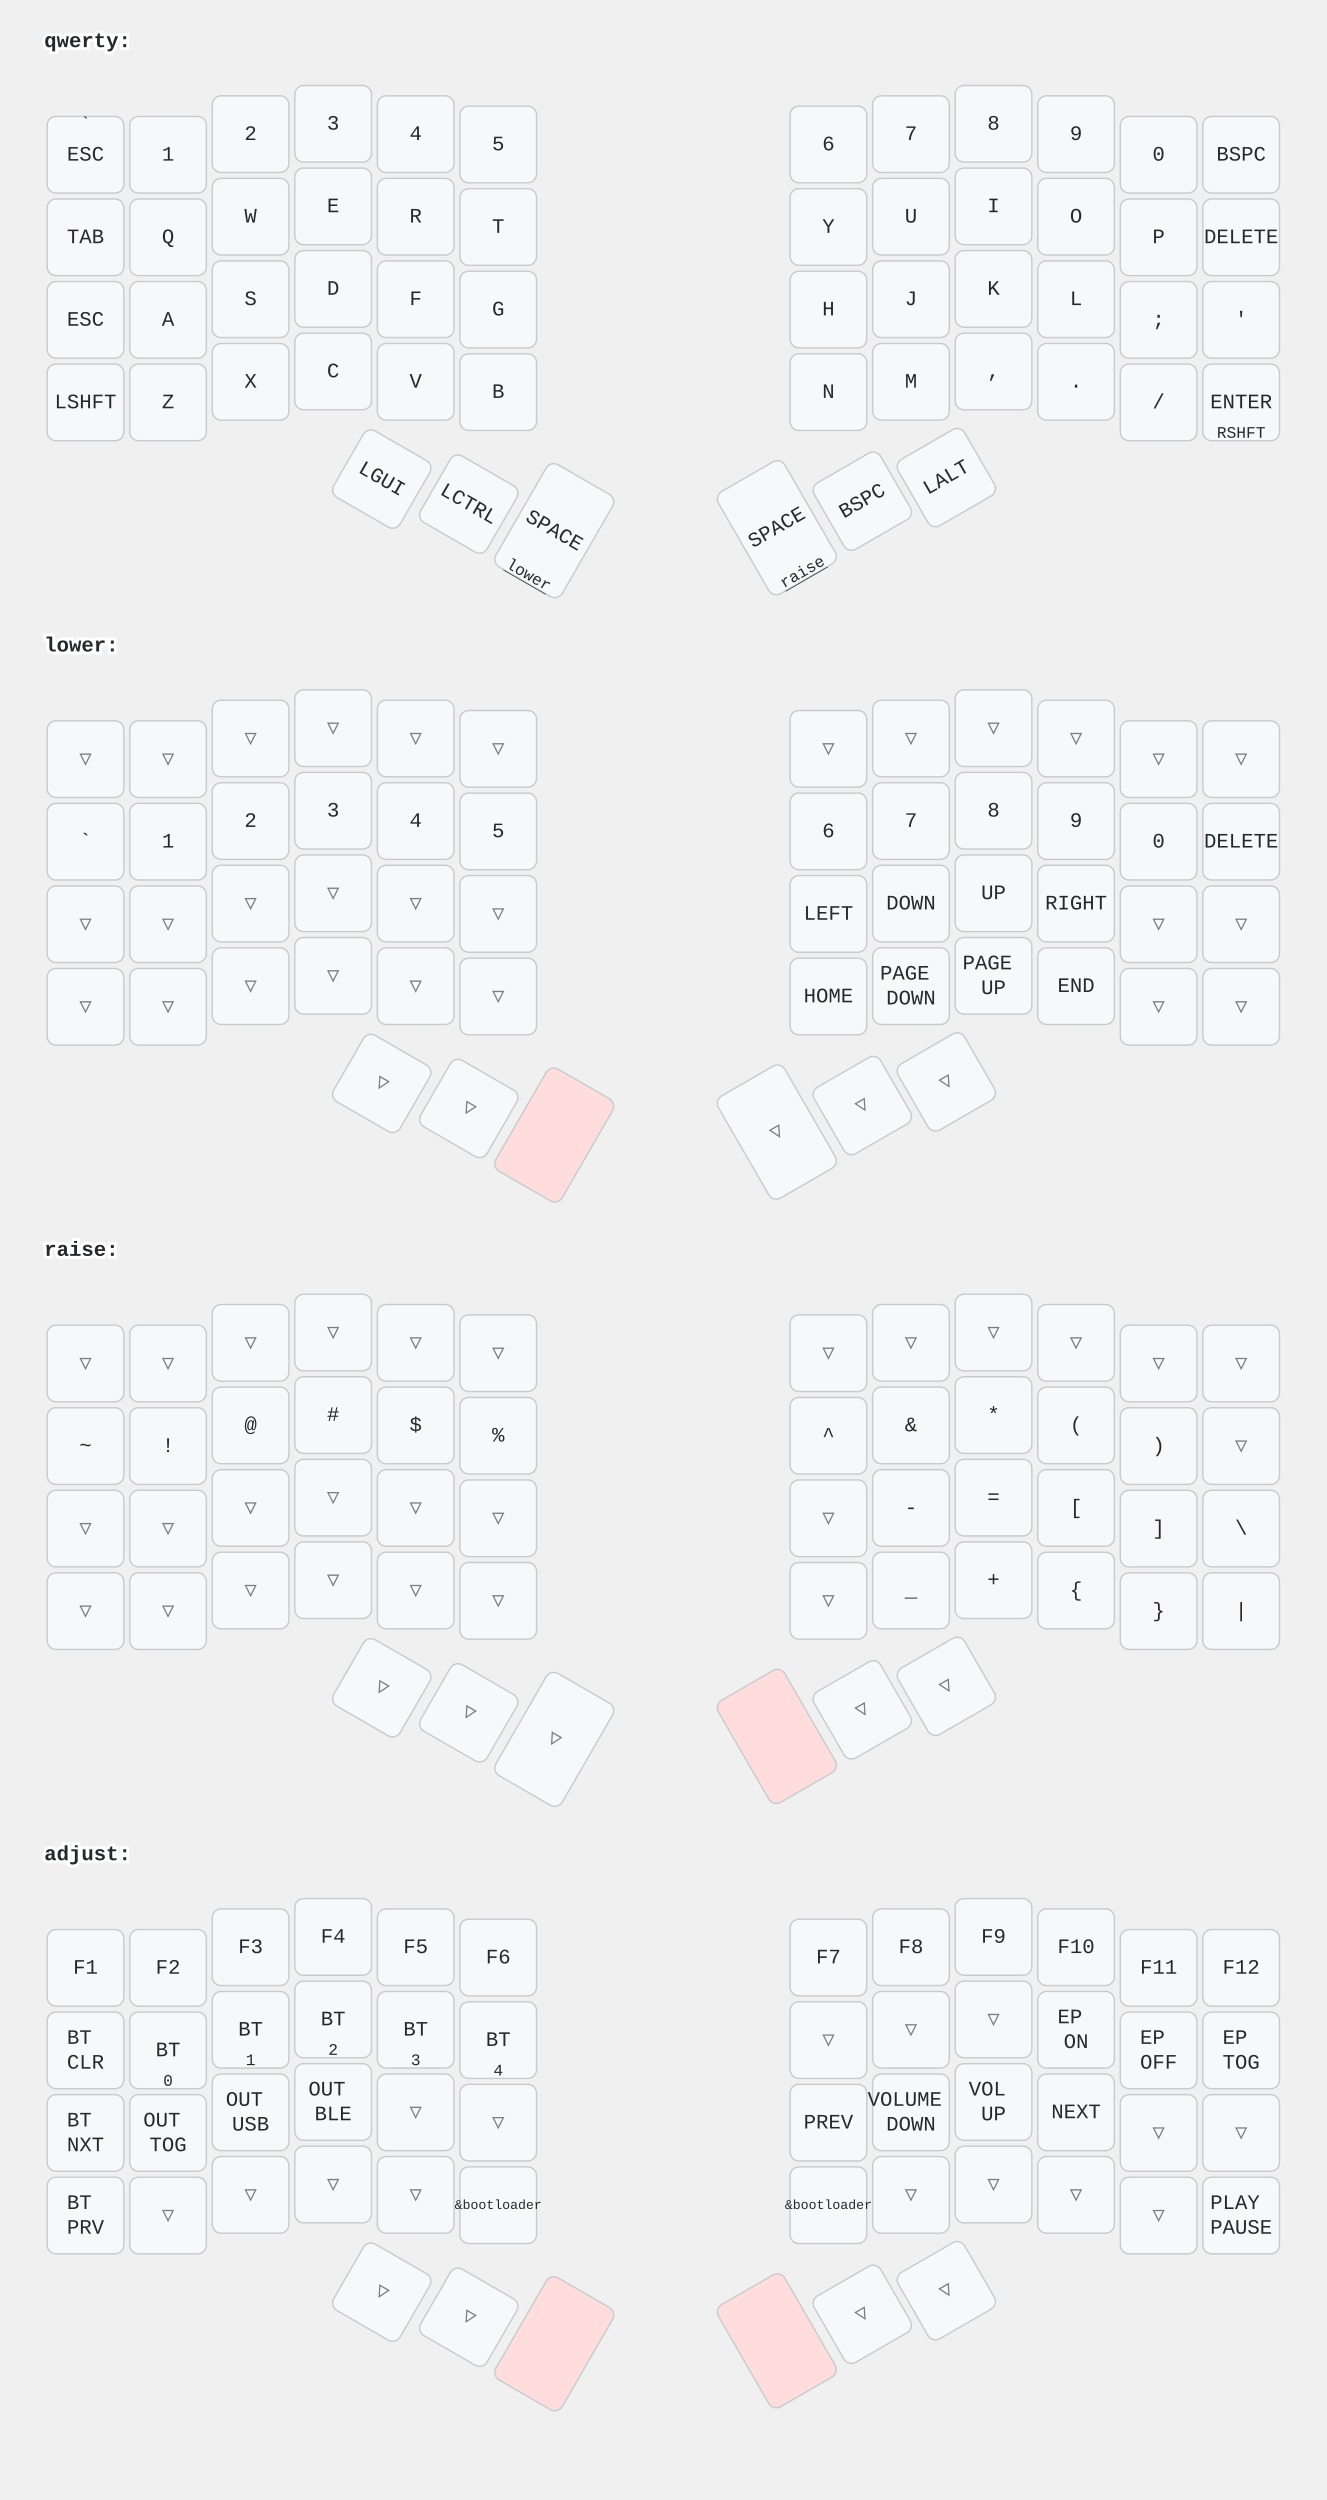
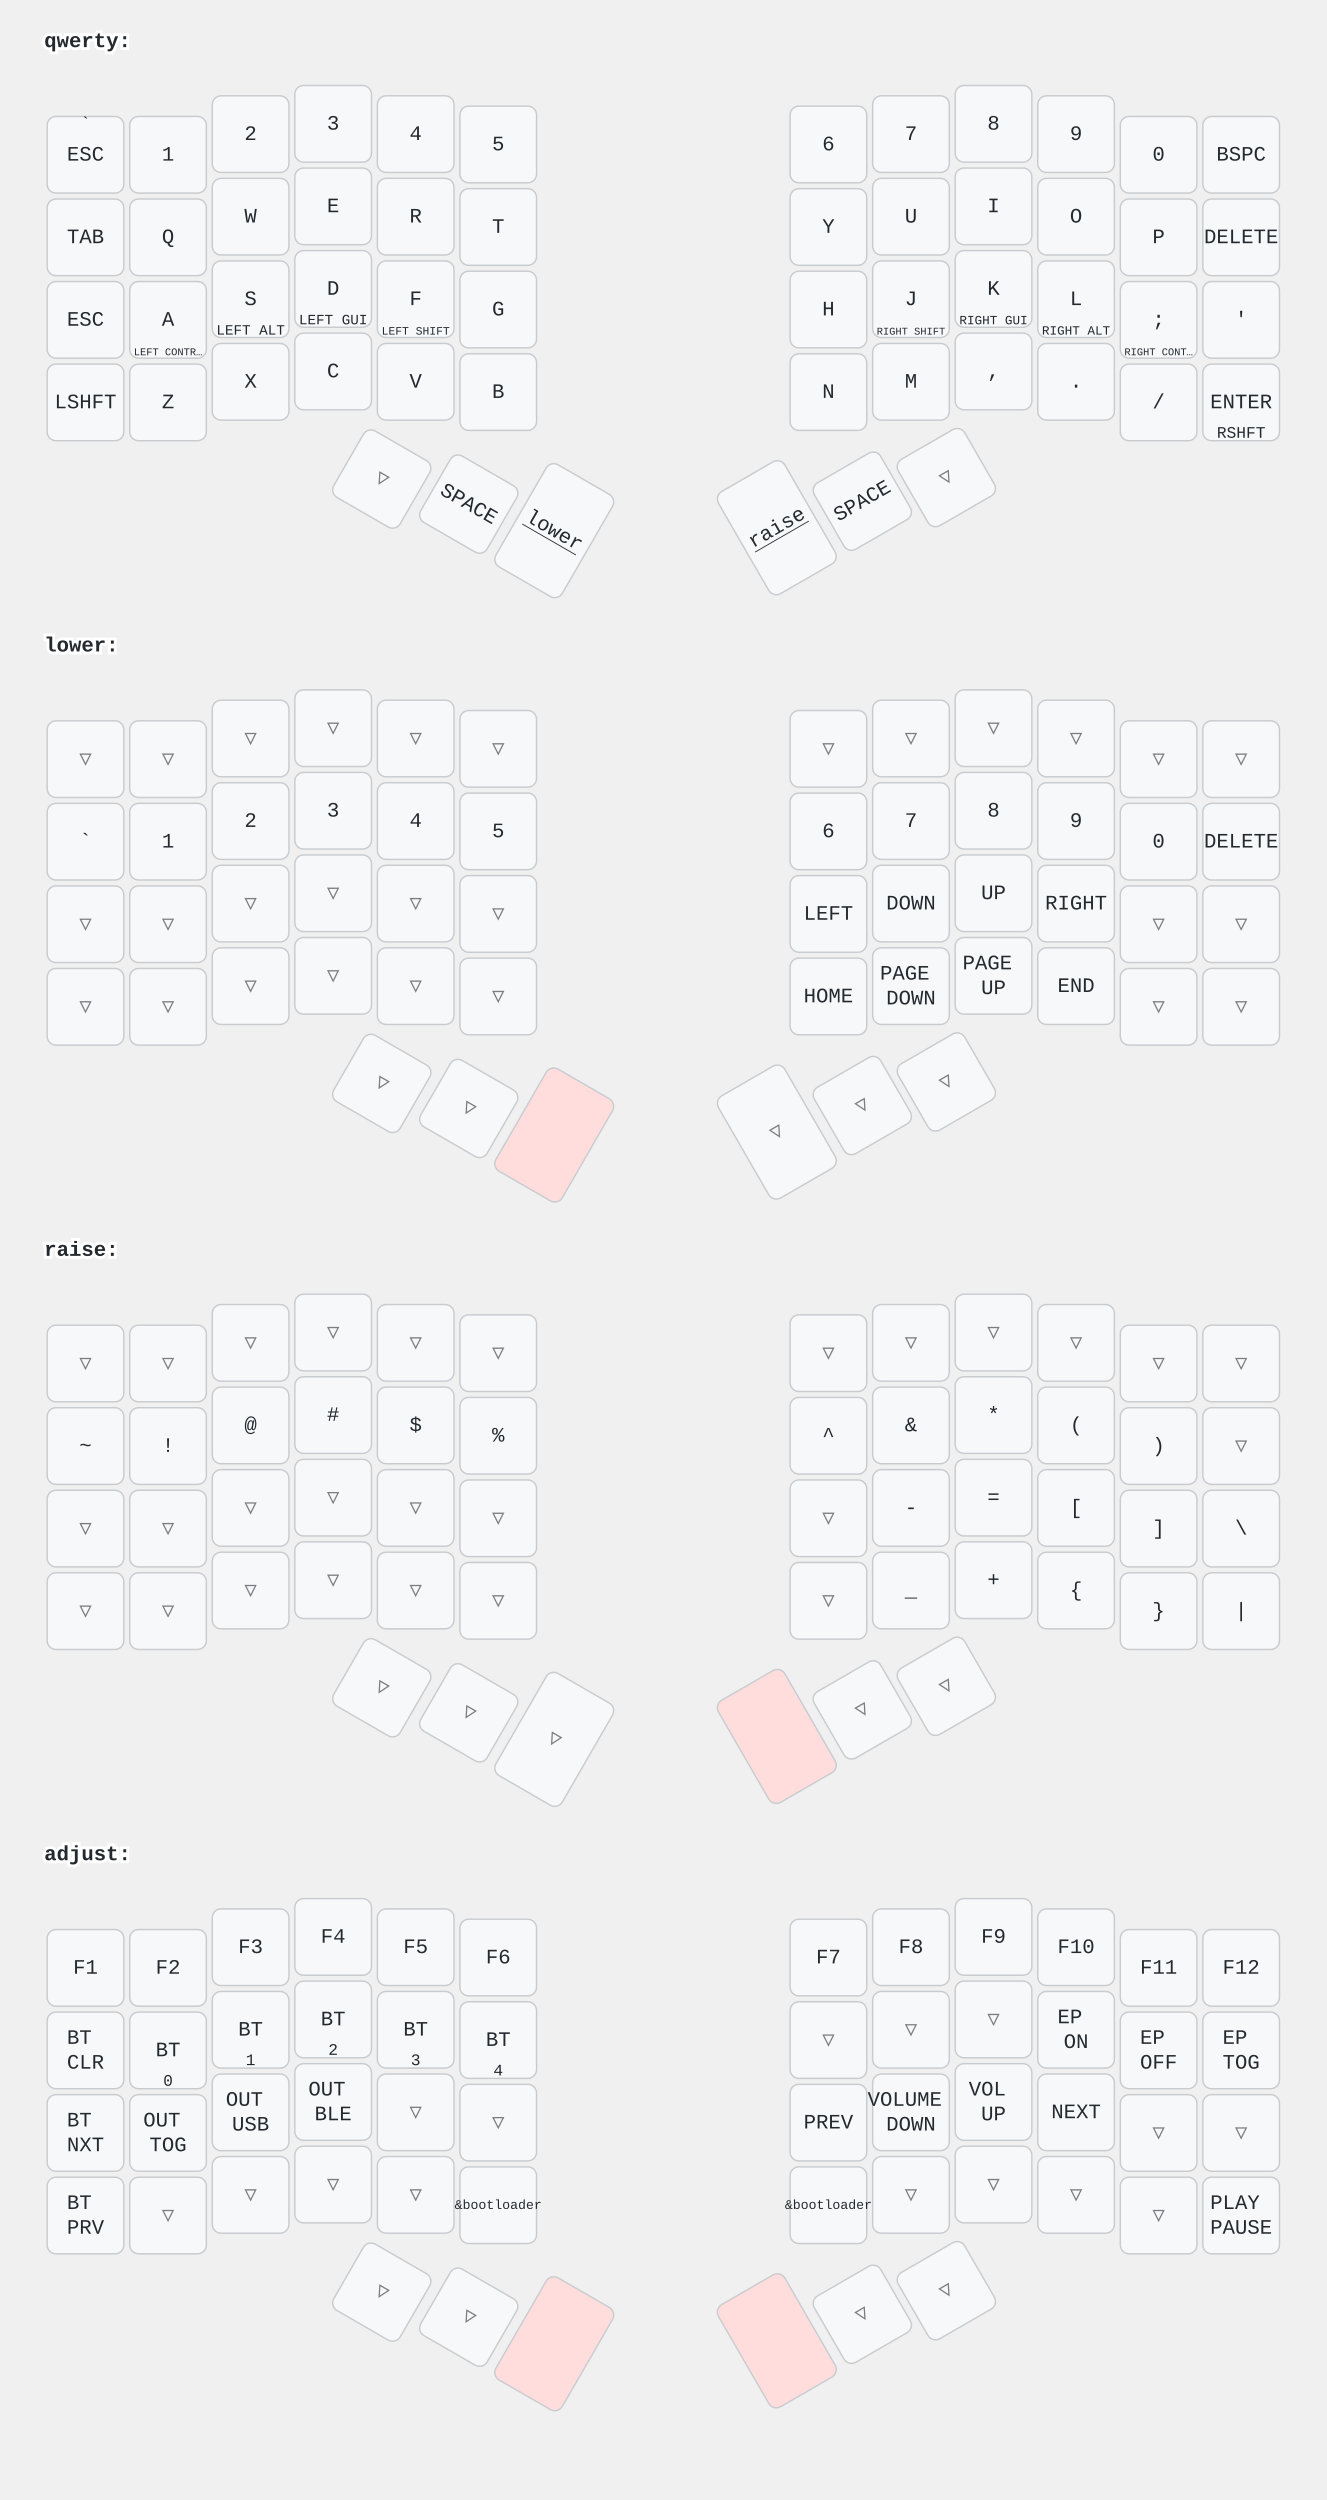
<svg xmlns="http://www.w3.org/2000/svg" width="900" height="1696" viewBox="0 0 900 1696" class="keymap">
  <style>/* inherit to force styles through use tags */
svg path {
    fill: inherit;
}

/* font and background color specifications */
svg.keymap {
    font-family: SFMono-Regular,Consolas,Liberation Mono,Menlo,monospace;
    font-size: 14px;
    font-kerning: normal;
    text-rendering: optimizeLegibility;
    fill: #24292e;
}

/* default key styling */
rect.key {
    fill: #f6f8fa;
}

rect.key, rect.combo {
    stroke: #c9cccf;
    stroke-width: 1;
}

/* default key side styling, only used is draw_key_sides is set */
rect.side {
    filter: brightness(90%);
}

/* color accent for combo boxes */
rect.combo, rect.combo-separate {
    fill: #cdf;
}

/* color accent for held keys */
rect.held, rect.combo.held {
    fill: #fdd;
}

/* color accent for ghost (optional) keys */
rect.ghost, rect.combo.ghost {
    stroke-dasharray: 4, 4;
    stroke-width: 2;
}

text {
    text-anchor: middle;
    dominant-baseline: middle;
}

/* styling for layer labels */
text.label {
    font-weight: bold;
    text-anchor: start;
    stroke: white;
    stroke-width: 4;
    paint-order: stroke;
}

/* styling for optional footer */
text.footer {
    text-anchor: end;
    dominant-baseline: auto;
    stroke: white;
    stroke-width: 4;
    paint-order: stroke;
}

/* styling for combo tap, and key non-tap label text */
text.combo, text.hold, text.shifted, text.left, text.right {
    font-size: 11px;
}

text.hold {
    text-anchor: middle;
    dominant-baseline: auto;
}

text.shifted {
    text-anchor: middle;
    dominant-baseline: hanging;
}

text.left {
    text-anchor: start;
}

text.right {
    text-anchor: end;
}

text.layer-activator {
    text-decoration: underline;
}

/* styling for hold/shifted label text in combo box */
text.combo.hold, text.combo.shifted, text.combo.left, text.combo.right {
    font-size: 8px;
}

/* lighter symbol for transparent keys */
text.trans {
    fill: #7b7e81;
}

/* styling for combo dendrons */
path.combo {
    stroke-width: 1;
    stroke: gray;
    fill: none;
}

/* Start Tabler Icons Cleanup */
/* cannot use height/width with glyphs */
.icon-tabler &gt; path {
    fill: inherit;
    stroke: inherit;
    stroke-width: 2;
}
/* hide tabler's default box */
.icon-tabler &gt; path[stroke="none"][fill="none"] {
    visibility: hidden;
}
/* End Tabler Icons Cleanup */
</style>
  <g transform="translate(30, 0)" class="layer-qwerty">
    <text x="0" y="28" class="label" id="qwerty">qwerty:</text>
    <g transform="translate(0, 56)">
      <g transform="translate(28, 49)" class="key keypos-0">
        <rect rx="6" ry="6" x="-26" y="-26" width="52" height="52" class="key" />
        <text x="0" y="0" class="key tap">ESC</text>
        <text x="0" y="-24" class="key shifted">`</text>
      </g>
      <g transform="translate(84, 49)" class="key keypos-1">
        <rect rx="6" ry="6" x="-26" y="-26" width="52" height="52" class="key" />
        <text x="0" y="0" class="key tap">1</text>
      </g>
      <g transform="translate(140, 35)" class="key keypos-2">
        <rect rx="6" ry="6" x="-26" y="-26" width="52" height="52" class="key" />
        <text x="0" y="0" class="key tap">2</text>
      </g>
      <g transform="translate(196, 28)" class="key keypos-3">
        <rect rx="6" ry="6" x="-26" y="-26" width="52" height="52" class="key" />
        <text x="0" y="0" class="key tap">3</text>
      </g>
      <g transform="translate(252, 35)" class="key keypos-4">
        <rect rx="6" ry="6" x="-26" y="-26" width="52" height="52" class="key" />
        <text x="0" y="0" class="key tap">4</text>
      </g>
      <g transform="translate(308, 42)" class="key keypos-5">
        <rect rx="6" ry="6" x="-26" y="-26" width="52" height="52" class="key" />
        <text x="0" y="0" class="key tap">5</text>
      </g>
      <g transform="translate(532, 42)" class="key keypos-6">
        <rect rx="6" ry="6" x="-26" y="-26" width="52" height="52" class="key" />
        <text x="0" y="0" class="key tap">6</text>
      </g>
      <g transform="translate(588, 35)" class="key keypos-7">
        <rect rx="6" ry="6" x="-26" y="-26" width="52" height="52" class="key" />
        <text x="0" y="0" class="key tap">7</text>
      </g>
      <g transform="translate(644, 28)" class="key keypos-8">
        <rect rx="6" ry="6" x="-26" y="-26" width="52" height="52" class="key" />
        <text x="0" y="0" class="key tap">8</text>
      </g>
      <g transform="translate(700, 35)" class="key keypos-9">
        <rect rx="6" ry="6" x="-26" y="-26" width="52" height="52" class="key" />
        <text x="0" y="0" class="key tap">9</text>
      </g>
      <g transform="translate(756, 49)" class="key keypos-10">
        <rect rx="6" ry="6" x="-26" y="-26" width="52" height="52" class="key" />
        <text x="0" y="0" class="key tap">0</text>
      </g>
      <g transform="translate(812, 49)" class="key keypos-11">
        <rect rx="6" ry="6" x="-26" y="-26" width="52" height="52" class="key" />
        <text x="0" y="0" class="key tap">BSPC</text>
      </g>
      <g transform="translate(28, 105)" class="key keypos-12">
        <rect rx="6" ry="6" x="-26" y="-26" width="52" height="52" class="key" />
        <text x="0" y="0" class="key tap">TAB</text>
      </g>
      <g transform="translate(84, 105)" class="key keypos-13">
        <rect rx="6" ry="6" x="-26" y="-26" width="52" height="52" class="key" />
        <text x="0" y="0" class="key tap">Q</text>
      </g>
      <g transform="translate(140, 91)" class="key keypos-14">
        <rect rx="6" ry="6" x="-26" y="-26" width="52" height="52" class="key" />
        <text x="0" y="0" class="key tap">W</text>
      </g>
      <g transform="translate(196, 84)" class="key keypos-15">
        <rect rx="6" ry="6" x="-26" y="-26" width="52" height="52" class="key" />
        <text x="0" y="0" class="key tap">E</text>
      </g>
      <g transform="translate(252, 91)" class="key keypos-16">
        <rect rx="6" ry="6" x="-26" y="-26" width="52" height="52" class="key" />
        <text x="0" y="0" class="key tap">R</text>
      </g>
      <g transform="translate(308, 98)" class="key keypos-17">
        <rect rx="6" ry="6" x="-26" y="-26" width="52" height="52" class="key" />
        <text x="0" y="0" class="key tap">T</text>
      </g>
      <g transform="translate(532, 98)" class="key keypos-18">
        <rect rx="6" ry="6" x="-26" y="-26" width="52" height="52" class="key" />
        <text x="0" y="0" class="key tap">Y</text>
      </g>
      <g transform="translate(588, 91)" class="key keypos-19">
        <rect rx="6" ry="6" x="-26" y="-26" width="52" height="52" class="key" />
        <text x="0" y="0" class="key tap">U</text>
      </g>
      <g transform="translate(644, 84)" class="key keypos-20">
        <rect rx="6" ry="6" x="-26" y="-26" width="52" height="52" class="key" />
        <text x="0" y="0" class="key tap">I</text>
      </g>
      <g transform="translate(700, 91)" class="key keypos-21">
        <rect rx="6" ry="6" x="-26" y="-26" width="52" height="52" class="key" />
        <text x="0" y="0" class="key tap">O</text>
      </g>
      <g transform="translate(756, 105)" class="key keypos-22">
        <rect rx="6" ry="6" x="-26" y="-26" width="52" height="52" class="key" />
        <text x="0" y="0" class="key tap">P</text>
      </g>
      <g transform="translate(812, 105)" class="key keypos-23">
        <rect rx="6" ry="6" x="-26" y="-26" width="52" height="52" class="key" />
        <text x="0" y="0" class="key tap">DELETE</text>
      </g>
      <g transform="translate(28, 161)" class="key keypos-24">
        <rect rx="6" ry="6" x="-26" y="-26" width="52" height="52" class="key" />
        <text x="0" y="0" class="key tap">ESC</text>
      </g>
      <g transform="translate(84, 161)" class="key keypos-25">
        <rect rx="6" ry="6" x="-26" y="-26" width="52" height="52" class="key" />
        <text x="0" y="0" class="key tap">A</text>
+         <text x="0" y="24" class="key hold">
+           <tspan style="font-size: 64%">LEFT CONTR…</tspan>
+         </text>
      </g>
      <g transform="translate(140, 147)" class="key keypos-26">
        <rect rx="6" ry="6" x="-26" y="-26" width="52" height="52" class="key" />
        <text x="0" y="0" class="key tap">S</text>
+         <text x="0" y="24" class="key hold">
+           <tspan style="font-size: 88%">LEFT ALT</tspan>
+         </text>
      </g>
      <g transform="translate(196, 140)" class="key keypos-27">
        <rect rx="6" ry="6" x="-26" y="-26" width="52" height="52" class="key" />
        <text x="0" y="0" class="key tap">D</text>
+         <text x="0" y="24" class="key hold">
+           <tspan style="font-size: 88%">LEFT GUI</tspan>
+         </text>
      </g>
      <g transform="translate(252, 147)" class="key keypos-28">
        <rect rx="6" ry="6" x="-26" y="-26" width="52" height="52" class="key" />
        <text x="0" y="0" class="key tap">F</text>
+         <text x="0" y="24" class="key hold">
+           <tspan style="font-size: 70%">LEFT SHIFT</tspan>
+         </text>
      </g>
      <g transform="translate(308, 154)" class="key keypos-29">
        <rect rx="6" ry="6" x="-26" y="-26" width="52" height="52" class="key" />
        <text x="0" y="0" class="key tap">G</text>
      </g>
      <g transform="translate(532, 154)" class="key keypos-30">
        <rect rx="6" ry="6" x="-26" y="-26" width="52" height="52" class="key" />
        <text x="0" y="0" class="key tap">H</text>
      </g>
      <g transform="translate(588, 147)" class="key keypos-31">
        <rect rx="6" ry="6" x="-26" y="-26" width="52" height="52" class="key" />
        <text x="0" y="0" class="key tap">J</text>
+         <text x="0" y="24" class="key hold">
+           <tspan style="font-size: 64%">RIGHT SHIFT</tspan>
+         </text>
      </g>
      <g transform="translate(644, 140)" class="key keypos-32">
        <rect rx="6" ry="6" x="-26" y="-26" width="52" height="52" class="key" />
        <text x="0" y="0" class="key tap">K</text>
+         <text x="0" y="24" class="key hold">
+           <tspan style="font-size: 78%">RIGHT GUI</tspan>
+         </text>
      </g>
      <g transform="translate(700, 147)" class="key keypos-33">
        <rect rx="6" ry="6" x="-26" y="-26" width="52" height="52" class="key" />
        <text x="0" y="0" class="key tap">L</text>
+         <text x="0" y="24" class="key hold">
+           <tspan style="font-size: 78%">RIGHT ALT</tspan>
+         </text>
      </g>
      <g transform="translate(756, 161)" class="key keypos-34">
        <rect rx="6" ry="6" x="-26" y="-26" width="52" height="52" class="key" />
        <text x="0" y="0" class="key tap">;</text>
+         <text x="0" y="24" class="key hold">
+           <tspan style="font-size: 64%">RIGHT CONT…</tspan>
+         </text>
      </g>
      <g transform="translate(812, 161)" class="key keypos-35">
        <rect rx="6" ry="6" x="-26" y="-26" width="52" height="52" class="key" />
        <text x="0" y="0" class="key tap">'</text>
      </g>
      <g transform="translate(28, 217)" class="key keypos-36">
        <rect rx="6" ry="6" x="-26" y="-26" width="52" height="52" class="key" />
        <text x="0" y="0" class="key tap">LSHFT</text>
      </g>
      <g transform="translate(84, 217)" class="key keypos-37">
        <rect rx="6" ry="6" x="-26" y="-26" width="52" height="52" class="key" />
        <text x="0" y="0" class="key tap">Z</text>
      </g>
      <g transform="translate(140, 203)" class="key keypos-38">
        <rect rx="6" ry="6" x="-26" y="-26" width="52" height="52" class="key" />
        <text x="0" y="0" class="key tap">X</text>
      </g>
      <g transform="translate(196, 196)" class="key keypos-39">
        <rect rx="6" ry="6" x="-26" y="-26" width="52" height="52" class="key" />
        <text x="0" y="0" class="key tap">C</text>
      </g>
      <g transform="translate(252, 203)" class="key keypos-40">
        <rect rx="6" ry="6" x="-26" y="-26" width="52" height="52" class="key" />
        <text x="0" y="0" class="key tap">V</text>
      </g>
      <g transform="translate(308, 210)" class="key keypos-41">
        <rect rx="6" ry="6" x="-26" y="-26" width="52" height="52" class="key" />
        <text x="0" y="0" class="key tap">B</text>
      </g>
      <g transform="translate(532, 210)" class="key keypos-42">
        <rect rx="6" ry="6" x="-26" y="-26" width="52" height="52" class="key" />
        <text x="0" y="0" class="key tap">N</text>
      </g>
      <g transform="translate(588, 203)" class="key keypos-43">
        <rect rx="6" ry="6" x="-26" y="-26" width="52" height="52" class="key" />
        <text x="0" y="0" class="key tap">M</text>
      </g>
      <g transform="translate(644, 196)" class="key keypos-44">
        <rect rx="6" ry="6" x="-26" y="-26" width="52" height="52" class="key" />
        <text x="0" y="0" class="key tap">,</text>
      </g>
      <g transform="translate(700, 203)" class="key keypos-45">
        <rect rx="6" ry="6" x="-26" y="-26" width="52" height="52" class="key" />
        <text x="0" y="0" class="key tap">.</text>
      </g>
      <g transform="translate(756, 217)" class="key keypos-46">
        <rect rx="6" ry="6" x="-26" y="-26" width="52" height="52" class="key" />
        <text x="0" y="0" class="key tap">/</text>
      </g>
      <g transform="translate(812, 217)" class="key keypos-47">
        <rect rx="6" ry="6" x="-26" y="-26" width="52" height="52" class="key" />
        <text x="0" y="0" class="key tap">ENTER</text>
        <text x="0" y="24" class="key hold">RSHFT</text>
      </g>
-       <g transform="translate(229, 269) rotate(30.0)" class="key keypos-48">
-         <rect rx="6" ry="6" x="-26" y="-26" width="52" height="52" class="key" />
-         <text x="0" y="0" class="key tap">LGUI</text>
+       <g transform="translate(229, 269) rotate(30.0)" class="key trans keypos-48">
+         <rect rx="6" ry="6" x="-26" y="-26" width="52" height="52" class="key trans" />
+         <text x="0" y="0" class="key trans tap">▽</text>
      </g>
      <g transform="translate(288, 286) rotate(30.0)" class="key keypos-49">
        <rect rx="6" ry="6" x="-26" y="-26" width="52" height="52" class="key" />
-         <text x="0" y="0" class="key tap">LCTRL</text>
+         <text x="0" y="0" class="key tap">SPACE</text>
      </g>
      <g transform="translate(346, 304) rotate(30.0)" class="key keypos-50">
        <rect rx="6" ry="6" x="-26" y="-40" width="52" height="80" class="key" />
-         <text x="0" y="0" class="key tap">SPACE</text>
        <a href="#lower">
-           <text x="0" y="38" class="key hold layer-activator">lower</text>
+           <text x="0" y="0" class="key tap layer-activator">lower</text>
        </a>
      </g>
      <g transform="translate(497, 302) rotate(-30.0)" class="key keypos-51">
        <rect rx="6" ry="6" x="-26" y="-40" width="52" height="80" class="key" />
+         <a href="#raise">
+           <text x="0" y="0" class="key tap layer-activator">raise</text>
+         </a>
+       </g>
+       <g transform="translate(555, 284) rotate(-30.0)" class="key keypos-52">
+         <rect rx="6" ry="6" x="-26" y="-26" width="52" height="52" class="key" />
        <text x="0" y="0" class="key tap">SPACE</text>
-         <a href="#raise">
-           <text x="0" y="38" class="key hold layer-activator">raise</text>
-         </a>
-       </g>
-       <g transform="translate(555, 284) rotate(-30.0)" class="key keypos-52">
-         <rect rx="6" ry="6" x="-26" y="-26" width="52" height="52" class="key" />
-         <text x="0" y="0" class="key tap">BSPC</text>
-       </g>
-       <g transform="translate(612, 268) rotate(-30.0)" class="key keypos-53">
-         <rect rx="6" ry="6" x="-26" y="-26" width="52" height="52" class="key" />
-         <text x="0" y="0" class="key tap">LALT</text>
+       </g>
+       <g transform="translate(612, 268) rotate(-30.0)" class="key trans keypos-53">
+         <rect rx="6" ry="6" x="-26" y="-26" width="52" height="52" class="key trans" />
+         <text x="0" y="0" class="key trans tap">▽</text>
      </g>
    </g>
  </g>
  <g transform="translate(30, 410)" class="layer-lower">
    <text x="0" y="28" class="label" id="lower">lower:</text>
    <g transform="translate(0, 56)">
      <g transform="translate(28, 49)" class="key trans keypos-0">
        <rect rx="6" ry="6" x="-26" y="-26" width="52" height="52" class="key trans" />
        <text x="0" y="0" class="key trans tap">▽</text>
      </g>
      <g transform="translate(84, 49)" class="key trans keypos-1">
        <rect rx="6" ry="6" x="-26" y="-26" width="52" height="52" class="key trans" />
        <text x="0" y="0" class="key trans tap">▽</text>
      </g>
      <g transform="translate(140, 35)" class="key trans keypos-2">
        <rect rx="6" ry="6" x="-26" y="-26" width="52" height="52" class="key trans" />
        <text x="0" y="0" class="key trans tap">▽</text>
      </g>
      <g transform="translate(196, 28)" class="key trans keypos-3">
        <rect rx="6" ry="6" x="-26" y="-26" width="52" height="52" class="key trans" />
        <text x="0" y="0" class="key trans tap">▽</text>
      </g>
      <g transform="translate(252, 35)" class="key trans keypos-4">
        <rect rx="6" ry="6" x="-26" y="-26" width="52" height="52" class="key trans" />
        <text x="0" y="0" class="key trans tap">▽</text>
      </g>
      <g transform="translate(308, 42)" class="key trans keypos-5">
        <rect rx="6" ry="6" x="-26" y="-26" width="52" height="52" class="key trans" />
        <text x="0" y="0" class="key trans tap">▽</text>
      </g>
      <g transform="translate(532, 42)" class="key trans keypos-6">
        <rect rx="6" ry="6" x="-26" y="-26" width="52" height="52" class="key trans" />
        <text x="0" y="0" class="key trans tap">▽</text>
      </g>
      <g transform="translate(588, 35)" class="key trans keypos-7">
        <rect rx="6" ry="6" x="-26" y="-26" width="52" height="52" class="key trans" />
        <text x="0" y="0" class="key trans tap">▽</text>
      </g>
      <g transform="translate(644, 28)" class="key trans keypos-8">
        <rect rx="6" ry="6" x="-26" y="-26" width="52" height="52" class="key trans" />
        <text x="0" y="0" class="key trans tap">▽</text>
      </g>
      <g transform="translate(700, 35)" class="key trans keypos-9">
        <rect rx="6" ry="6" x="-26" y="-26" width="52" height="52" class="key trans" />
        <text x="0" y="0" class="key trans tap">▽</text>
      </g>
      <g transform="translate(756, 49)" class="key trans keypos-10">
        <rect rx="6" ry="6" x="-26" y="-26" width="52" height="52" class="key trans" />
        <text x="0" y="0" class="key trans tap">▽</text>
      </g>
      <g transform="translate(812, 49)" class="key trans keypos-11">
        <rect rx="6" ry="6" x="-26" y="-26" width="52" height="52" class="key trans" />
        <text x="0" y="0" class="key trans tap">▽</text>
      </g>
      <g transform="translate(28, 105)" class="key keypos-12">
        <rect rx="6" ry="6" x="-26" y="-26" width="52" height="52" class="key" />
        <text x="0" y="0" class="key tap">`</text>
      </g>
      <g transform="translate(84, 105)" class="key keypos-13">
        <rect rx="6" ry="6" x="-26" y="-26" width="52" height="52" class="key" />
        <text x="0" y="0" class="key tap">1</text>
      </g>
      <g transform="translate(140, 91)" class="key keypos-14">
        <rect rx="6" ry="6" x="-26" y="-26" width="52" height="52" class="key" />
        <text x="0" y="0" class="key tap">2</text>
      </g>
      <g transform="translate(196, 84)" class="key keypos-15">
        <rect rx="6" ry="6" x="-26" y="-26" width="52" height="52" class="key" />
        <text x="0" y="0" class="key tap">3</text>
      </g>
      <g transform="translate(252, 91)" class="key keypos-16">
        <rect rx="6" ry="6" x="-26" y="-26" width="52" height="52" class="key" />
        <text x="0" y="0" class="key tap">4</text>
      </g>
      <g transform="translate(308, 98)" class="key keypos-17">
        <rect rx="6" ry="6" x="-26" y="-26" width="52" height="52" class="key" />
        <text x="0" y="0" class="key tap">5</text>
      </g>
      <g transform="translate(532, 98)" class="key keypos-18">
        <rect rx="6" ry="6" x="-26" y="-26" width="52" height="52" class="key" />
        <text x="0" y="0" class="key tap">6</text>
      </g>
      <g transform="translate(588, 91)" class="key keypos-19">
        <rect rx="6" ry="6" x="-26" y="-26" width="52" height="52" class="key" />
        <text x="0" y="0" class="key tap">7</text>
      </g>
      <g transform="translate(644, 84)" class="key keypos-20">
        <rect rx="6" ry="6" x="-26" y="-26" width="52" height="52" class="key" />
        <text x="0" y="0" class="key tap">8</text>
      </g>
      <g transform="translate(700, 91)" class="key keypos-21">
        <rect rx="6" ry="6" x="-26" y="-26" width="52" height="52" class="key" />
        <text x="0" y="0" class="key tap">9</text>
      </g>
      <g transform="translate(756, 105)" class="key keypos-22">
        <rect rx="6" ry="6" x="-26" y="-26" width="52" height="52" class="key" />
        <text x="0" y="0" class="key tap">0</text>
      </g>
      <g transform="translate(812, 105)" class="key keypos-23">
        <rect rx="6" ry="6" x="-26" y="-26" width="52" height="52" class="key" />
        <text x="0" y="0" class="key tap">DELETE</text>
      </g>
      <g transform="translate(28, 161)" class="key trans keypos-24">
        <rect rx="6" ry="6" x="-26" y="-26" width="52" height="52" class="key trans" />
        <text x="0" y="0" class="key trans tap">▽</text>
      </g>
      <g transform="translate(84, 161)" class="key trans keypos-25">
        <rect rx="6" ry="6" x="-26" y="-26" width="52" height="52" class="key trans" />
        <text x="0" y="0" class="key trans tap">▽</text>
      </g>
      <g transform="translate(140, 147)" class="key trans keypos-26">
        <rect rx="6" ry="6" x="-26" y="-26" width="52" height="52" class="key trans" />
        <text x="0" y="0" class="key trans tap">▽</text>
      </g>
      <g transform="translate(196, 140)" class="key trans keypos-27">
        <rect rx="6" ry="6" x="-26" y="-26" width="52" height="52" class="key trans" />
        <text x="0" y="0" class="key trans tap">▽</text>
      </g>
      <g transform="translate(252, 147)" class="key trans keypos-28">
        <rect rx="6" ry="6" x="-26" y="-26" width="52" height="52" class="key trans" />
        <text x="0" y="0" class="key trans tap">▽</text>
      </g>
      <g transform="translate(308, 154)" class="key trans keypos-29">
        <rect rx="6" ry="6" x="-26" y="-26" width="52" height="52" class="key trans" />
        <text x="0" y="0" class="key trans tap">▽</text>
      </g>
      <g transform="translate(532, 154)" class="key keypos-30">
        <rect rx="6" ry="6" x="-26" y="-26" width="52" height="52" class="key" />
        <text x="0" y="0" class="key tap">LEFT</text>
      </g>
      <g transform="translate(588, 147)" class="key keypos-31">
        <rect rx="6" ry="6" x="-26" y="-26" width="52" height="52" class="key" />
        <text x="0" y="0" class="key tap">DOWN</text>
      </g>
      <g transform="translate(644, 140)" class="key keypos-32">
        <rect rx="6" ry="6" x="-26" y="-26" width="52" height="52" class="key" />
        <text x="0" y="0" class="key tap">UP</text>
      </g>
      <g transform="translate(700, 147)" class="key keypos-33">
        <rect rx="6" ry="6" x="-26" y="-26" width="52" height="52" class="key" />
        <text x="0" y="0" class="key tap">RIGHT</text>
      </g>
      <g transform="translate(756, 161)" class="key trans keypos-34">
        <rect rx="6" ry="6" x="-26" y="-26" width="52" height="52" class="key trans" />
        <text x="0" y="0" class="key trans tap">▽</text>
      </g>
      <g transform="translate(812, 161)" class="key trans keypos-35">
        <rect rx="6" ry="6" x="-26" y="-26" width="52" height="52" class="key trans" />
        <text x="0" y="0" class="key trans tap">▽</text>
      </g>
      <g transform="translate(28, 217)" class="key trans keypos-36">
        <rect rx="6" ry="6" x="-26" y="-26" width="52" height="52" class="key trans" />
        <text x="0" y="0" class="key trans tap">▽</text>
      </g>
      <g transform="translate(84, 217)" class="key trans keypos-37">
        <rect rx="6" ry="6" x="-26" y="-26" width="52" height="52" class="key trans" />
        <text x="0" y="0" class="key trans tap">▽</text>
      </g>
      <g transform="translate(140, 203)" class="key trans keypos-38">
        <rect rx="6" ry="6" x="-26" y="-26" width="52" height="52" class="key trans" />
        <text x="0" y="0" class="key trans tap">▽</text>
      </g>
      <g transform="translate(196, 196)" class="key trans keypos-39">
        <rect rx="6" ry="6" x="-26" y="-26" width="52" height="52" class="key trans" />
        <text x="0" y="0" class="key trans tap">▽</text>
      </g>
      <g transform="translate(252, 203)" class="key trans keypos-40">
        <rect rx="6" ry="6" x="-26" y="-26" width="52" height="52" class="key trans" />
        <text x="0" y="0" class="key trans tap">▽</text>
      </g>
      <g transform="translate(308, 210)" class="key trans keypos-41">
        <rect rx="6" ry="6" x="-26" y="-26" width="52" height="52" class="key trans" />
        <text x="0" y="0" class="key trans tap">▽</text>
      </g>
      <g transform="translate(532, 210)" class="key keypos-42">
        <rect rx="6" ry="6" x="-26" y="-26" width="52" height="52" class="key" />
        <text x="0" y="0" class="key tap">HOME</text>
      </g>
      <g transform="translate(588, 203)" class="key keypos-43">
        <rect rx="6" ry="6" x="-26" y="-26" width="52" height="52" class="key" />
        <text x="0" y="0" class="key tap">
          <tspan x="0" dy="-0.6em">PAGE</tspan>
          <tspan x="0" dy="1.2em">DOWN</tspan>
        </text>
      </g>
      <g transform="translate(644, 196)" class="key keypos-44">
        <rect rx="6" ry="6" x="-26" y="-26" width="52" height="52" class="key" />
        <text x="0" y="0" class="key tap">
          <tspan x="0" dy="-0.6em">PAGE</tspan>
          <tspan x="0" dy="1.2em">UP</tspan>
        </text>
      </g>
      <g transform="translate(700, 203)" class="key keypos-45">
        <rect rx="6" ry="6" x="-26" y="-26" width="52" height="52" class="key" />
        <text x="0" y="0" class="key tap">END</text>
      </g>
      <g transform="translate(756, 217)" class="key trans keypos-46">
        <rect rx="6" ry="6" x="-26" y="-26" width="52" height="52" class="key trans" />
        <text x="0" y="0" class="key trans tap">▽</text>
      </g>
      <g transform="translate(812, 217)" class="key trans keypos-47">
        <rect rx="6" ry="6" x="-26" y="-26" width="52" height="52" class="key trans" />
        <text x="0" y="0" class="key trans tap">▽</text>
      </g>
      <g transform="translate(229, 269) rotate(30.0)" class="key trans keypos-48">
        <rect rx="6" ry="6" x="-26" y="-26" width="52" height="52" class="key trans" />
        <text x="0" y="0" class="key trans tap">▽</text>
      </g>
      <g transform="translate(288, 286) rotate(30.0)" class="key trans keypos-49">
        <rect rx="6" ry="6" x="-26" y="-26" width="52" height="52" class="key trans" />
        <text x="0" y="0" class="key trans tap">▽</text>
      </g>
      <g transform="translate(346, 304) rotate(30.0)" class="key held keypos-50">
        <rect rx="6" ry="6" x="-26" y="-40" width="52" height="80" class="key held" />
      </g>
      <g transform="translate(497, 302) rotate(-30.0)" class="key trans keypos-51">
        <rect rx="6" ry="6" x="-26" y="-40" width="52" height="80" class="key trans" />
        <text x="0" y="0" class="key trans tap">▽</text>
      </g>
      <g transform="translate(555, 284) rotate(-30.0)" class="key trans keypos-52">
        <rect rx="6" ry="6" x="-26" y="-26" width="52" height="52" class="key trans" />
        <text x="0" y="0" class="key trans tap">▽</text>
      </g>
      <g transform="translate(612, 268) rotate(-30.0)" class="key trans keypos-53">
        <rect rx="6" ry="6" x="-26" y="-26" width="52" height="52" class="key trans" />
        <text x="0" y="0" class="key trans tap">▽</text>
      </g>
    </g>
  </g>
  <g transform="translate(30, 820)" class="layer-raise">
    <text x="0" y="28" class="label" id="raise">raise:</text>
    <g transform="translate(0, 56)">
      <g transform="translate(28, 49)" class="key trans keypos-0">
        <rect rx="6" ry="6" x="-26" y="-26" width="52" height="52" class="key trans" />
        <text x="0" y="0" class="key trans tap">▽</text>
      </g>
      <g transform="translate(84, 49)" class="key trans keypos-1">
        <rect rx="6" ry="6" x="-26" y="-26" width="52" height="52" class="key trans" />
        <text x="0" y="0" class="key trans tap">▽</text>
      </g>
      <g transform="translate(140, 35)" class="key trans keypos-2">
        <rect rx="6" ry="6" x="-26" y="-26" width="52" height="52" class="key trans" />
        <text x="0" y="0" class="key trans tap">▽</text>
      </g>
      <g transform="translate(196, 28)" class="key trans keypos-3">
        <rect rx="6" ry="6" x="-26" y="-26" width="52" height="52" class="key trans" />
        <text x="0" y="0" class="key trans tap">▽</text>
      </g>
      <g transform="translate(252, 35)" class="key trans keypos-4">
        <rect rx="6" ry="6" x="-26" y="-26" width="52" height="52" class="key trans" />
        <text x="0" y="0" class="key trans tap">▽</text>
      </g>
      <g transform="translate(308, 42)" class="key trans keypos-5">
        <rect rx="6" ry="6" x="-26" y="-26" width="52" height="52" class="key trans" />
        <text x="0" y="0" class="key trans tap">▽</text>
      </g>
      <g transform="translate(532, 42)" class="key trans keypos-6">
        <rect rx="6" ry="6" x="-26" y="-26" width="52" height="52" class="key trans" />
        <text x="0" y="0" class="key trans tap">▽</text>
      </g>
      <g transform="translate(588, 35)" class="key trans keypos-7">
        <rect rx="6" ry="6" x="-26" y="-26" width="52" height="52" class="key trans" />
        <text x="0" y="0" class="key trans tap">▽</text>
      </g>
      <g transform="translate(644, 28)" class="key trans keypos-8">
        <rect rx="6" ry="6" x="-26" y="-26" width="52" height="52" class="key trans" />
        <text x="0" y="0" class="key trans tap">▽</text>
      </g>
      <g transform="translate(700, 35)" class="key trans keypos-9">
        <rect rx="6" ry="6" x="-26" y="-26" width="52" height="52" class="key trans" />
        <text x="0" y="0" class="key trans tap">▽</text>
      </g>
      <g transform="translate(756, 49)" class="key trans keypos-10">
        <rect rx="6" ry="6" x="-26" y="-26" width="52" height="52" class="key trans" />
        <text x="0" y="0" class="key trans tap">▽</text>
      </g>
      <g transform="translate(812, 49)" class="key trans keypos-11">
        <rect rx="6" ry="6" x="-26" y="-26" width="52" height="52" class="key trans" />
        <text x="0" y="0" class="key trans tap">▽</text>
      </g>
      <g transform="translate(28, 105)" class="key keypos-12">
        <rect rx="6" ry="6" x="-26" y="-26" width="52" height="52" class="key" />
        <text x="0" y="0" class="key tap">~</text>
      </g>
      <g transform="translate(84, 105)" class="key keypos-13">
        <rect rx="6" ry="6" x="-26" y="-26" width="52" height="52" class="key" />
        <text x="0" y="0" class="key tap">!</text>
      </g>
      <g transform="translate(140, 91)" class="key keypos-14">
        <rect rx="6" ry="6" x="-26" y="-26" width="52" height="52" class="key" />
        <text x="0" y="0" class="key tap">@</text>
      </g>
      <g transform="translate(196, 84)" class="key keypos-15">
        <rect rx="6" ry="6" x="-26" y="-26" width="52" height="52" class="key" />
        <text x="0" y="0" class="key tap">#</text>
      </g>
      <g transform="translate(252, 91)" class="key keypos-16">
        <rect rx="6" ry="6" x="-26" y="-26" width="52" height="52" class="key" />
        <text x="0" y="0" class="key tap">$</text>
      </g>
      <g transform="translate(308, 98)" class="key keypos-17">
        <rect rx="6" ry="6" x="-26" y="-26" width="52" height="52" class="key" />
        <text x="0" y="0" class="key tap">%</text>
      </g>
      <g transform="translate(532, 98)" class="key keypos-18">
        <rect rx="6" ry="6" x="-26" y="-26" width="52" height="52" class="key" />
        <text x="0" y="0" class="key tap">^</text>
      </g>
      <g transform="translate(588, 91)" class="key keypos-19">
        <rect rx="6" ry="6" x="-26" y="-26" width="52" height="52" class="key" />
        <text x="0" y="0" class="key tap">&amp;</text>
      </g>
      <g transform="translate(644, 84)" class="key keypos-20">
        <rect rx="6" ry="6" x="-26" y="-26" width="52" height="52" class="key" />
        <text x="0" y="0" class="key tap">*</text>
      </g>
      <g transform="translate(700, 91)" class="key keypos-21">
        <rect rx="6" ry="6" x="-26" y="-26" width="52" height="52" class="key" />
        <text x="0" y="0" class="key tap">(</text>
      </g>
      <g transform="translate(756, 105)" class="key keypos-22">
        <rect rx="6" ry="6" x="-26" y="-26" width="52" height="52" class="key" />
        <text x="0" y="0" class="key tap">)</text>
      </g>
      <g transform="translate(812, 105)" class="key trans keypos-23">
        <rect rx="6" ry="6" x="-26" y="-26" width="52" height="52" class="key trans" />
        <text x="0" y="0" class="key trans tap">▽</text>
      </g>
      <g transform="translate(28, 161)" class="key trans keypos-24">
        <rect rx="6" ry="6" x="-26" y="-26" width="52" height="52" class="key trans" />
        <text x="0" y="0" class="key trans tap">▽</text>
      </g>
      <g transform="translate(84, 161)" class="key trans keypos-25">
        <rect rx="6" ry="6" x="-26" y="-26" width="52" height="52" class="key trans" />
        <text x="0" y="0" class="key trans tap">▽</text>
      </g>
      <g transform="translate(140, 147)" class="key trans keypos-26">
        <rect rx="6" ry="6" x="-26" y="-26" width="52" height="52" class="key trans" />
        <text x="0" y="0" class="key trans tap">▽</text>
      </g>
      <g transform="translate(196, 140)" class="key trans keypos-27">
        <rect rx="6" ry="6" x="-26" y="-26" width="52" height="52" class="key trans" />
        <text x="0" y="0" class="key trans tap">▽</text>
      </g>
      <g transform="translate(252, 147)" class="key trans keypos-28">
        <rect rx="6" ry="6" x="-26" y="-26" width="52" height="52" class="key trans" />
        <text x="0" y="0" class="key trans tap">▽</text>
      </g>
      <g transform="translate(308, 154)" class="key trans keypos-29">
        <rect rx="6" ry="6" x="-26" y="-26" width="52" height="52" class="key trans" />
        <text x="0" y="0" class="key trans tap">▽</text>
      </g>
      <g transform="translate(532, 154)" class="key trans keypos-30">
        <rect rx="6" ry="6" x="-26" y="-26" width="52" height="52" class="key trans" />
        <text x="0" y="0" class="key trans tap">▽</text>
      </g>
      <g transform="translate(588, 147)" class="key keypos-31">
        <rect rx="6" ry="6" x="-26" y="-26" width="52" height="52" class="key" />
        <text x="0" y="0" class="key tap">-</text>
      </g>
      <g transform="translate(644, 140)" class="key keypos-32">
        <rect rx="6" ry="6" x="-26" y="-26" width="52" height="52" class="key" />
        <text x="0" y="0" class="key tap">=</text>
      </g>
      <g transform="translate(700, 147)" class="key keypos-33">
        <rect rx="6" ry="6" x="-26" y="-26" width="52" height="52" class="key" />
        <text x="0" y="0" class="key tap">[</text>
      </g>
      <g transform="translate(756, 161)" class="key keypos-34">
        <rect rx="6" ry="6" x="-26" y="-26" width="52" height="52" class="key" />
        <text x="0" y="0" class="key tap">]</text>
      </g>
      <g transform="translate(812, 161)" class="key keypos-35">
        <rect rx="6" ry="6" x="-26" y="-26" width="52" height="52" class="key" />
        <text x="0" y="0" class="key tap">\</text>
      </g>
      <g transform="translate(28, 217)" class="key trans keypos-36">
        <rect rx="6" ry="6" x="-26" y="-26" width="52" height="52" class="key trans" />
        <text x="0" y="0" class="key trans tap">▽</text>
      </g>
      <g transform="translate(84, 217)" class="key trans keypos-37">
        <rect rx="6" ry="6" x="-26" y="-26" width="52" height="52" class="key trans" />
        <text x="0" y="0" class="key trans tap">▽</text>
      </g>
      <g transform="translate(140, 203)" class="key trans keypos-38">
        <rect rx="6" ry="6" x="-26" y="-26" width="52" height="52" class="key trans" />
        <text x="0" y="0" class="key trans tap">▽</text>
      </g>
      <g transform="translate(196, 196)" class="key trans keypos-39">
        <rect rx="6" ry="6" x="-26" y="-26" width="52" height="52" class="key trans" />
        <text x="0" y="0" class="key trans tap">▽</text>
      </g>
      <g transform="translate(252, 203)" class="key trans keypos-40">
        <rect rx="6" ry="6" x="-26" y="-26" width="52" height="52" class="key trans" />
        <text x="0" y="0" class="key trans tap">▽</text>
      </g>
      <g transform="translate(308, 210)" class="key trans keypos-41">
        <rect rx="6" ry="6" x="-26" y="-26" width="52" height="52" class="key trans" />
        <text x="0" y="0" class="key trans tap">▽</text>
      </g>
      <g transform="translate(532, 210)" class="key trans keypos-42">
        <rect rx="6" ry="6" x="-26" y="-26" width="52" height="52" class="key trans" />
        <text x="0" y="0" class="key trans tap">▽</text>
      </g>
      <g transform="translate(588, 203)" class="key keypos-43">
        <rect rx="6" ry="6" x="-26" y="-26" width="52" height="52" class="key" />
        <text x="0" y="0" class="key tap">_</text>
      </g>
      <g transform="translate(644, 196)" class="key keypos-44">
        <rect rx="6" ry="6" x="-26" y="-26" width="52" height="52" class="key" />
        <text x="0" y="0" class="key tap">+</text>
      </g>
      <g transform="translate(700, 203)" class="key keypos-45">
        <rect rx="6" ry="6" x="-26" y="-26" width="52" height="52" class="key" />
        <text x="0" y="0" class="key tap">{</text>
      </g>
      <g transform="translate(756, 217)" class="key keypos-46">
        <rect rx="6" ry="6" x="-26" y="-26" width="52" height="52" class="key" />
        <text x="0" y="0" class="key tap">}</text>
      </g>
      <g transform="translate(812, 217)" class="key keypos-47">
        <rect rx="6" ry="6" x="-26" y="-26" width="52" height="52" class="key" />
        <text x="0" y="0" class="key tap">|</text>
      </g>
      <g transform="translate(229, 269) rotate(30.0)" class="key trans keypos-48">
        <rect rx="6" ry="6" x="-26" y="-26" width="52" height="52" class="key trans" />
        <text x="0" y="0" class="key trans tap">▽</text>
      </g>
      <g transform="translate(288, 286) rotate(30.0)" class="key trans keypos-49">
        <rect rx="6" ry="6" x="-26" y="-26" width="52" height="52" class="key trans" />
        <text x="0" y="0" class="key trans tap">▽</text>
      </g>
      <g transform="translate(346, 304) rotate(30.0)" class="key trans keypos-50">
        <rect rx="6" ry="6" x="-26" y="-40" width="52" height="80" class="key trans" />
        <text x="0" y="0" class="key trans tap">▽</text>
      </g>
      <g transform="translate(497, 302) rotate(-30.0)" class="key held keypos-51">
        <rect rx="6" ry="6" x="-26" y="-40" width="52" height="80" class="key held" />
      </g>
      <g transform="translate(555, 284) rotate(-30.0)" class="key trans keypos-52">
        <rect rx="6" ry="6" x="-26" y="-26" width="52" height="52" class="key trans" />
        <text x="0" y="0" class="key trans tap">▽</text>
      </g>
      <g transform="translate(612, 268) rotate(-30.0)" class="key trans keypos-53">
        <rect rx="6" ry="6" x="-26" y="-26" width="52" height="52" class="key trans" />
        <text x="0" y="0" class="key trans tap">▽</text>
      </g>
    </g>
  </g>
  <g transform="translate(30, 1230)" class="layer-adjust">
    <text x="0" y="28" class="label" id="adjust">adjust:</text>
    <g transform="translate(0, 56)">
      <g transform="translate(28, 49)" class="key keypos-0">
        <rect rx="6" ry="6" x="-26" y="-26" width="52" height="52" class="key" />
        <text x="0" y="0" class="key tap">F1</text>
      </g>
      <g transform="translate(84, 49)" class="key keypos-1">
        <rect rx="6" ry="6" x="-26" y="-26" width="52" height="52" class="key" />
        <text x="0" y="0" class="key tap">F2</text>
      </g>
      <g transform="translate(140, 35)" class="key keypos-2">
        <rect rx="6" ry="6" x="-26" y="-26" width="52" height="52" class="key" />
        <text x="0" y="0" class="key tap">F3</text>
      </g>
      <g transform="translate(196, 28)" class="key keypos-3">
        <rect rx="6" ry="6" x="-26" y="-26" width="52" height="52" class="key" />
        <text x="0" y="0" class="key tap">F4</text>
      </g>
      <g transform="translate(252, 35)" class="key keypos-4">
        <rect rx="6" ry="6" x="-26" y="-26" width="52" height="52" class="key" />
        <text x="0" y="0" class="key tap">F5</text>
      </g>
      <g transform="translate(308, 42)" class="key keypos-5">
        <rect rx="6" ry="6" x="-26" y="-26" width="52" height="52" class="key" />
        <text x="0" y="0" class="key tap">F6</text>
      </g>
      <g transform="translate(532, 42)" class="key keypos-6">
        <rect rx="6" ry="6" x="-26" y="-26" width="52" height="52" class="key" />
        <text x="0" y="0" class="key tap">F7</text>
      </g>
      <g transform="translate(588, 35)" class="key keypos-7">
        <rect rx="6" ry="6" x="-26" y="-26" width="52" height="52" class="key" />
        <text x="0" y="0" class="key tap">F8</text>
      </g>
      <g transform="translate(644, 28)" class="key keypos-8">
        <rect rx="6" ry="6" x="-26" y="-26" width="52" height="52" class="key" />
        <text x="0" y="0" class="key tap">F9</text>
      </g>
      <g transform="translate(700, 35)" class="key keypos-9">
        <rect rx="6" ry="6" x="-26" y="-26" width="52" height="52" class="key" />
        <text x="0" y="0" class="key tap">F10</text>
      </g>
      <g transform="translate(756, 49)" class="key keypos-10">
        <rect rx="6" ry="6" x="-26" y="-26" width="52" height="52" class="key" />
        <text x="0" y="0" class="key tap">F11</text>
      </g>
      <g transform="translate(812, 49)" class="key keypos-11">
        <rect rx="6" ry="6" x="-26" y="-26" width="52" height="52" class="key" />
        <text x="0" y="0" class="key tap">F12</text>
      </g>
      <g transform="translate(28, 105)" class="key keypos-12">
        <rect rx="6" ry="6" x="-26" y="-26" width="52" height="52" class="key" />
        <text x="0" y="0" class="key tap">
          <tspan x="0" dy="-0.6em">BT</tspan>
          <tspan x="0" dy="1.2em">CLR</tspan>
        </text>
      </g>
      <g transform="translate(84, 105)" class="key keypos-13">
        <rect rx="6" ry="6" x="-26" y="-26" width="52" height="52" class="key" />
        <text x="0" y="0" class="key tap">BT</text>
        <text x="0" y="24" class="key hold">0</text>
      </g>
      <g transform="translate(140, 91)" class="key keypos-14">
        <rect rx="6" ry="6" x="-26" y="-26" width="52" height="52" class="key" />
        <text x="0" y="0" class="key tap">BT</text>
        <text x="0" y="24" class="key hold">1</text>
      </g>
      <g transform="translate(196, 84)" class="key keypos-15">
        <rect rx="6" ry="6" x="-26" y="-26" width="52" height="52" class="key" />
        <text x="0" y="0" class="key tap">BT</text>
        <text x="0" y="24" class="key hold">2</text>
      </g>
      <g transform="translate(252, 91)" class="key keypos-16">
        <rect rx="6" ry="6" x="-26" y="-26" width="52" height="52" class="key" />
        <text x="0" y="0" class="key tap">BT</text>
        <text x="0" y="24" class="key hold">3</text>
      </g>
      <g transform="translate(308, 98)" class="key keypos-17">
        <rect rx="6" ry="6" x="-26" y="-26" width="52" height="52" class="key" />
        <text x="0" y="0" class="key tap">BT</text>
        <text x="0" y="24" class="key hold">4</text>
      </g>
      <g transform="translate(532, 98)" class="key trans keypos-18">
        <rect rx="6" ry="6" x="-26" y="-26" width="52" height="52" class="key trans" />
        <text x="0" y="0" class="key trans tap">▽</text>
      </g>
      <g transform="translate(588, 91)" class="key trans keypos-19">
        <rect rx="6" ry="6" x="-26" y="-26" width="52" height="52" class="key trans" />
        <text x="0" y="0" class="key trans tap">▽</text>
      </g>
      <g transform="translate(644, 84)" class="key trans keypos-20">
        <rect rx="6" ry="6" x="-26" y="-26" width="52" height="52" class="key trans" />
        <text x="0" y="0" class="key trans tap">▽</text>
      </g>
      <g transform="translate(700, 91)" class="key keypos-21">
        <rect rx="6" ry="6" x="-26" y="-26" width="52" height="52" class="key" />
        <text x="0" y="0" class="key tap">
          <tspan x="0" dy="-0.6em">EP</tspan>
          <tspan x="0" dy="1.2em">ON</tspan>
        </text>
      </g>
      <g transform="translate(756, 105)" class="key keypos-22">
        <rect rx="6" ry="6" x="-26" y="-26" width="52" height="52" class="key" />
        <text x="0" y="0" class="key tap">
          <tspan x="0" dy="-0.6em">EP</tspan>
          <tspan x="0" dy="1.2em">OFF</tspan>
        </text>
      </g>
      <g transform="translate(812, 105)" class="key keypos-23">
        <rect rx="6" ry="6" x="-26" y="-26" width="52" height="52" class="key" />
        <text x="0" y="0" class="key tap">
          <tspan x="0" dy="-0.6em">EP</tspan>
          <tspan x="0" dy="1.2em">TOG</tspan>
        </text>
      </g>
      <g transform="translate(28, 161)" class="key keypos-24">
        <rect rx="6" ry="6" x="-26" y="-26" width="52" height="52" class="key" />
        <text x="0" y="0" class="key tap">
          <tspan x="0" dy="-0.6em">BT</tspan>
          <tspan x="0" dy="1.2em">NXT</tspan>
        </text>
      </g>
      <g transform="translate(84, 161)" class="key keypos-25">
        <rect rx="6" ry="6" x="-26" y="-26" width="52" height="52" class="key" />
        <text x="0" y="0" class="key tap">
          <tspan x="0" dy="-0.6em">OUT</tspan>
          <tspan x="0" dy="1.2em">TOG</tspan>
        </text>
      </g>
      <g transform="translate(140, 147)" class="key keypos-26">
        <rect rx="6" ry="6" x="-26" y="-26" width="52" height="52" class="key" />
        <text x="0" y="0" class="key tap">
          <tspan x="0" dy="-0.6em">OUT</tspan>
          <tspan x="0" dy="1.2em">USB</tspan>
        </text>
      </g>
      <g transform="translate(196, 140)" class="key keypos-27">
        <rect rx="6" ry="6" x="-26" y="-26" width="52" height="52" class="key" />
        <text x="0" y="0" class="key tap">
          <tspan x="0" dy="-0.6em">OUT</tspan>
          <tspan x="0" dy="1.2em">BLE</tspan>
        </text>
      </g>
      <g transform="translate(252, 147)" class="key trans keypos-28">
        <rect rx="6" ry="6" x="-26" y="-26" width="52" height="52" class="key trans" />
        <text x="0" y="0" class="key trans tap">▽</text>
      </g>
      <g transform="translate(308, 154)" class="key trans keypos-29">
        <rect rx="6" ry="6" x="-26" y="-26" width="52" height="52" class="key trans" />
        <text x="0" y="0" class="key trans tap">▽</text>
      </g>
      <g transform="translate(532, 154)" class="key keypos-30">
        <rect rx="6" ry="6" x="-26" y="-26" width="52" height="52" class="key" />
        <text x="0" y="0" class="key tap">PREV</text>
      </g>
      <g transform="translate(588, 147)" class="key keypos-31">
        <rect rx="6" ry="6" x="-26" y="-26" width="52" height="52" class="key" />
        <text x="0" y="0" class="key tap">
          <tspan x="0" dy="-0.6em">VOLUME</tspan>
          <tspan x="0" dy="1.2em">DOWN</tspan>
        </text>
      </g>
      <g transform="translate(644, 140)" class="key keypos-32">
        <rect rx="6" ry="6" x="-26" y="-26" width="52" height="52" class="key" />
        <text x="0" y="0" class="key tap">
          <tspan x="0" dy="-0.6em">VOL</tspan>
          <tspan x="0" dy="1.2em">UP</tspan>
        </text>
      </g>
      <g transform="translate(700, 147)" class="key keypos-33">
        <rect rx="6" ry="6" x="-26" y="-26" width="52" height="52" class="key" />
        <text x="0" y="0" class="key tap">NEXT</text>
      </g>
      <g transform="translate(756, 161)" class="key trans keypos-34">
        <rect rx="6" ry="6" x="-26" y="-26" width="52" height="52" class="key trans" />
        <text x="0" y="0" class="key trans tap">▽</text>
      </g>
      <g transform="translate(812, 161)" class="key trans keypos-35">
        <rect rx="6" ry="6" x="-26" y="-26" width="52" height="52" class="key trans" />
        <text x="0" y="0" class="key trans tap">▽</text>
      </g>
      <g transform="translate(28, 217)" class="key keypos-36">
        <rect rx="6" ry="6" x="-26" y="-26" width="52" height="52" class="key" />
        <text x="0" y="0" class="key tap">
          <tspan x="0" dy="-0.6em">BT</tspan>
          <tspan x="0" dy="1.2em">PRV</tspan>
        </text>
      </g>
      <g transform="translate(84, 217)" class="key trans keypos-37">
        <rect rx="6" ry="6" x="-26" y="-26" width="52" height="52" class="key trans" />
        <text x="0" y="0" class="key trans tap">▽</text>
      </g>
      <g transform="translate(140, 203)" class="key trans keypos-38">
        <rect rx="6" ry="6" x="-26" y="-26" width="52" height="52" class="key trans" />
        <text x="0" y="0" class="key trans tap">▽</text>
      </g>
      <g transform="translate(196, 196)" class="key trans keypos-39">
        <rect rx="6" ry="6" x="-26" y="-26" width="52" height="52" class="key trans" />
        <text x="0" y="0" class="key trans tap">▽</text>
      </g>
      <g transform="translate(252, 203)" class="key trans keypos-40">
        <rect rx="6" ry="6" x="-26" y="-26" width="52" height="52" class="key trans" />
        <text x="0" y="0" class="key trans tap">▽</text>
      </g>
      <g transform="translate(308, 210)" class="key keypos-41">
        <rect rx="6" ry="6" x="-26" y="-26" width="52" height="52" class="key" />
        <text x="0" y="0" class="key tap">
          <tspan style="font-size: 64%">&amp;bootloader</tspan>
        </text>
      </g>
      <g transform="translate(532, 210)" class="key keypos-42">
        <rect rx="6" ry="6" x="-26" y="-26" width="52" height="52" class="key" />
        <text x="0" y="0" class="key tap">
          <tspan style="font-size: 64%">&amp;bootloader</tspan>
        </text>
      </g>
      <g transform="translate(588, 203)" class="key trans keypos-43">
        <rect rx="6" ry="6" x="-26" y="-26" width="52" height="52" class="key trans" />
        <text x="0" y="0" class="key trans tap">▽</text>
      </g>
      <g transform="translate(644, 196)" class="key trans keypos-44">
        <rect rx="6" ry="6" x="-26" y="-26" width="52" height="52" class="key trans" />
        <text x="0" y="0" class="key trans tap">▽</text>
      </g>
      <g transform="translate(700, 203)" class="key trans keypos-45">
        <rect rx="6" ry="6" x="-26" y="-26" width="52" height="52" class="key trans" />
        <text x="0" y="0" class="key trans tap">▽</text>
      </g>
      <g transform="translate(756, 217)" class="key trans keypos-46">
        <rect rx="6" ry="6" x="-26" y="-26" width="52" height="52" class="key trans" />
        <text x="0" y="0" class="key trans tap">▽</text>
      </g>
      <g transform="translate(812, 217)" class="key keypos-47">
        <rect rx="6" ry="6" x="-26" y="-26" width="52" height="52" class="key" />
        <text x="0" y="0" class="key tap">
          <tspan x="0" dy="-0.6em">PLAY</tspan>
          <tspan x="0" dy="1.2em">PAUSE</tspan>
        </text>
      </g>
      <g transform="translate(229, 269) rotate(30.0)" class="key trans keypos-48">
        <rect rx="6" ry="6" x="-26" y="-26" width="52" height="52" class="key trans" />
        <text x="0" y="0" class="key trans tap">▽</text>
      </g>
      <g transform="translate(288, 286) rotate(30.0)" class="key trans keypos-49">
        <rect rx="6" ry="6" x="-26" y="-26" width="52" height="52" class="key trans" />
        <text x="0" y="0" class="key trans tap">▽</text>
      </g>
      <g transform="translate(346, 304) rotate(30.0)" class="key held keypos-50">
        <rect rx="6" ry="6" x="-26" y="-40" width="52" height="80" class="key held" />
      </g>
      <g transform="translate(497, 302) rotate(-30.0)" class="key held keypos-51">
        <rect rx="6" ry="6" x="-26" y="-40" width="52" height="80" class="key held" />
      </g>
      <g transform="translate(555, 284) rotate(-30.0)" class="key trans keypos-52">
        <rect rx="6" ry="6" x="-26" y="-26" width="52" height="52" class="key trans" />
        <text x="0" y="0" class="key trans tap">▽</text>
      </g>
      <g transform="translate(612, 268) rotate(-30.0)" class="key trans keypos-53">
        <rect rx="6" ry="6" x="-26" y="-26" width="52" height="52" class="key trans" />
        <text x="0" y="0" class="key trans tap">▽</text>
      </g>
    </g>
  </g>
</svg>
